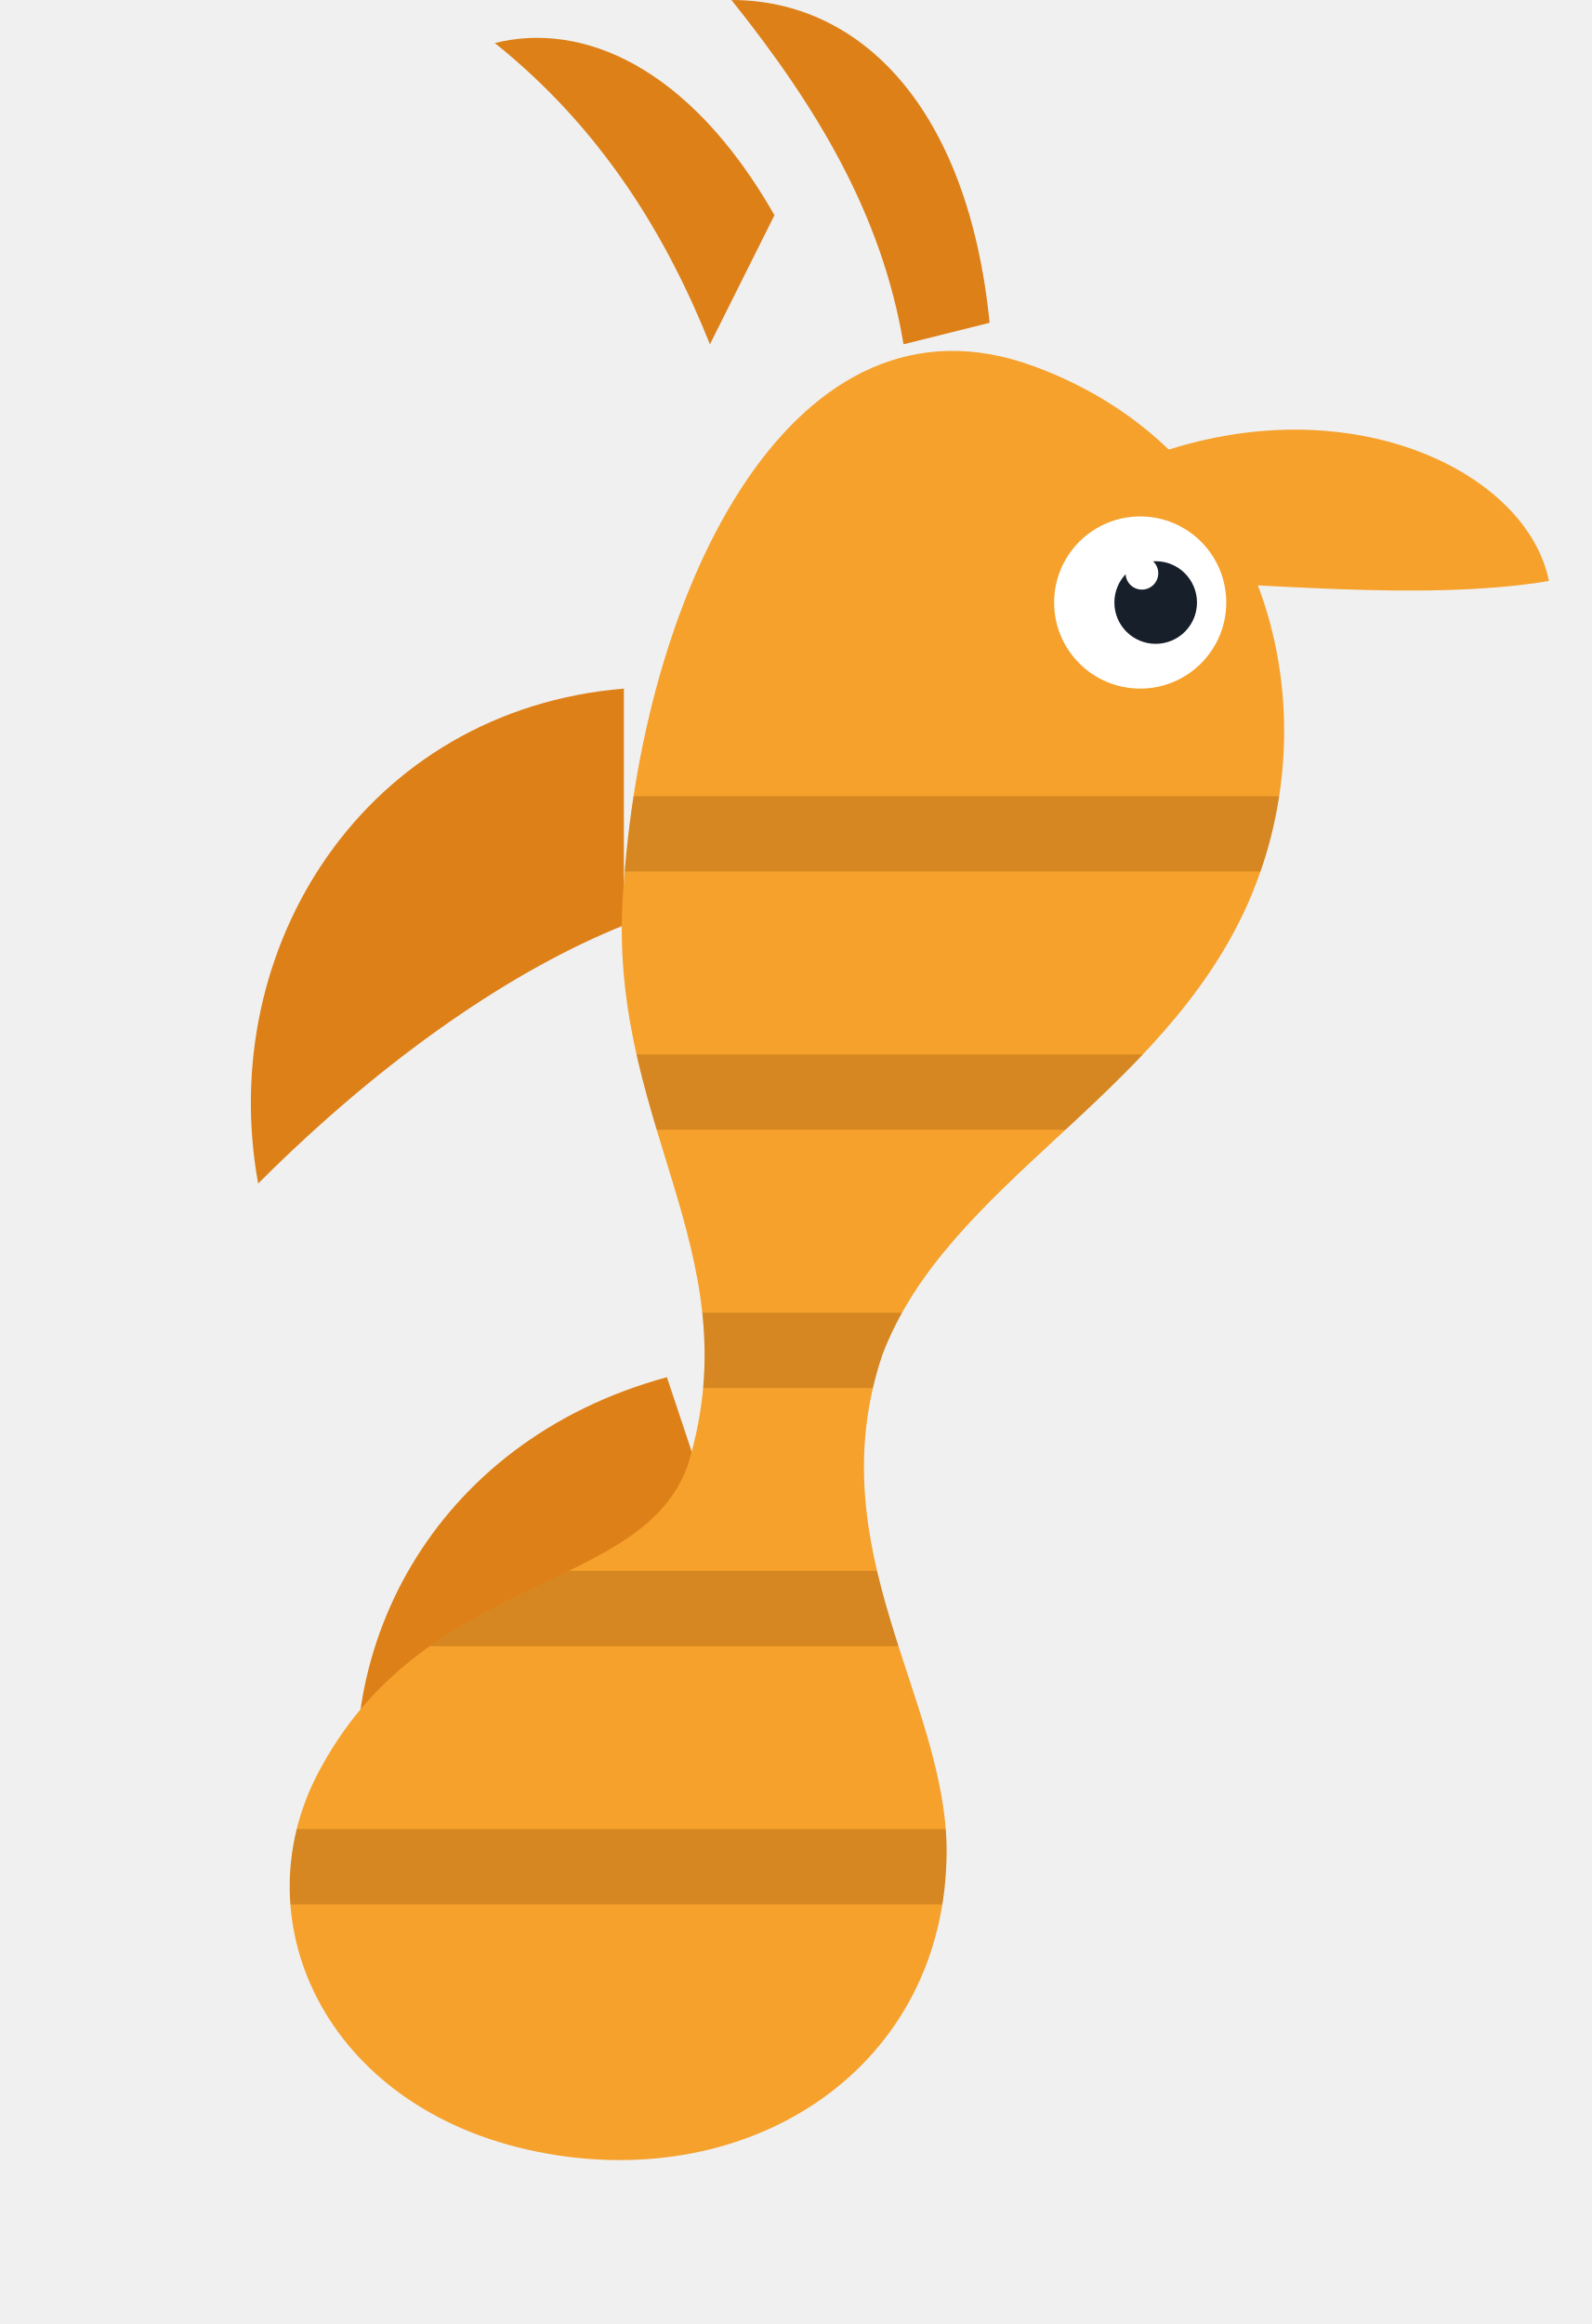
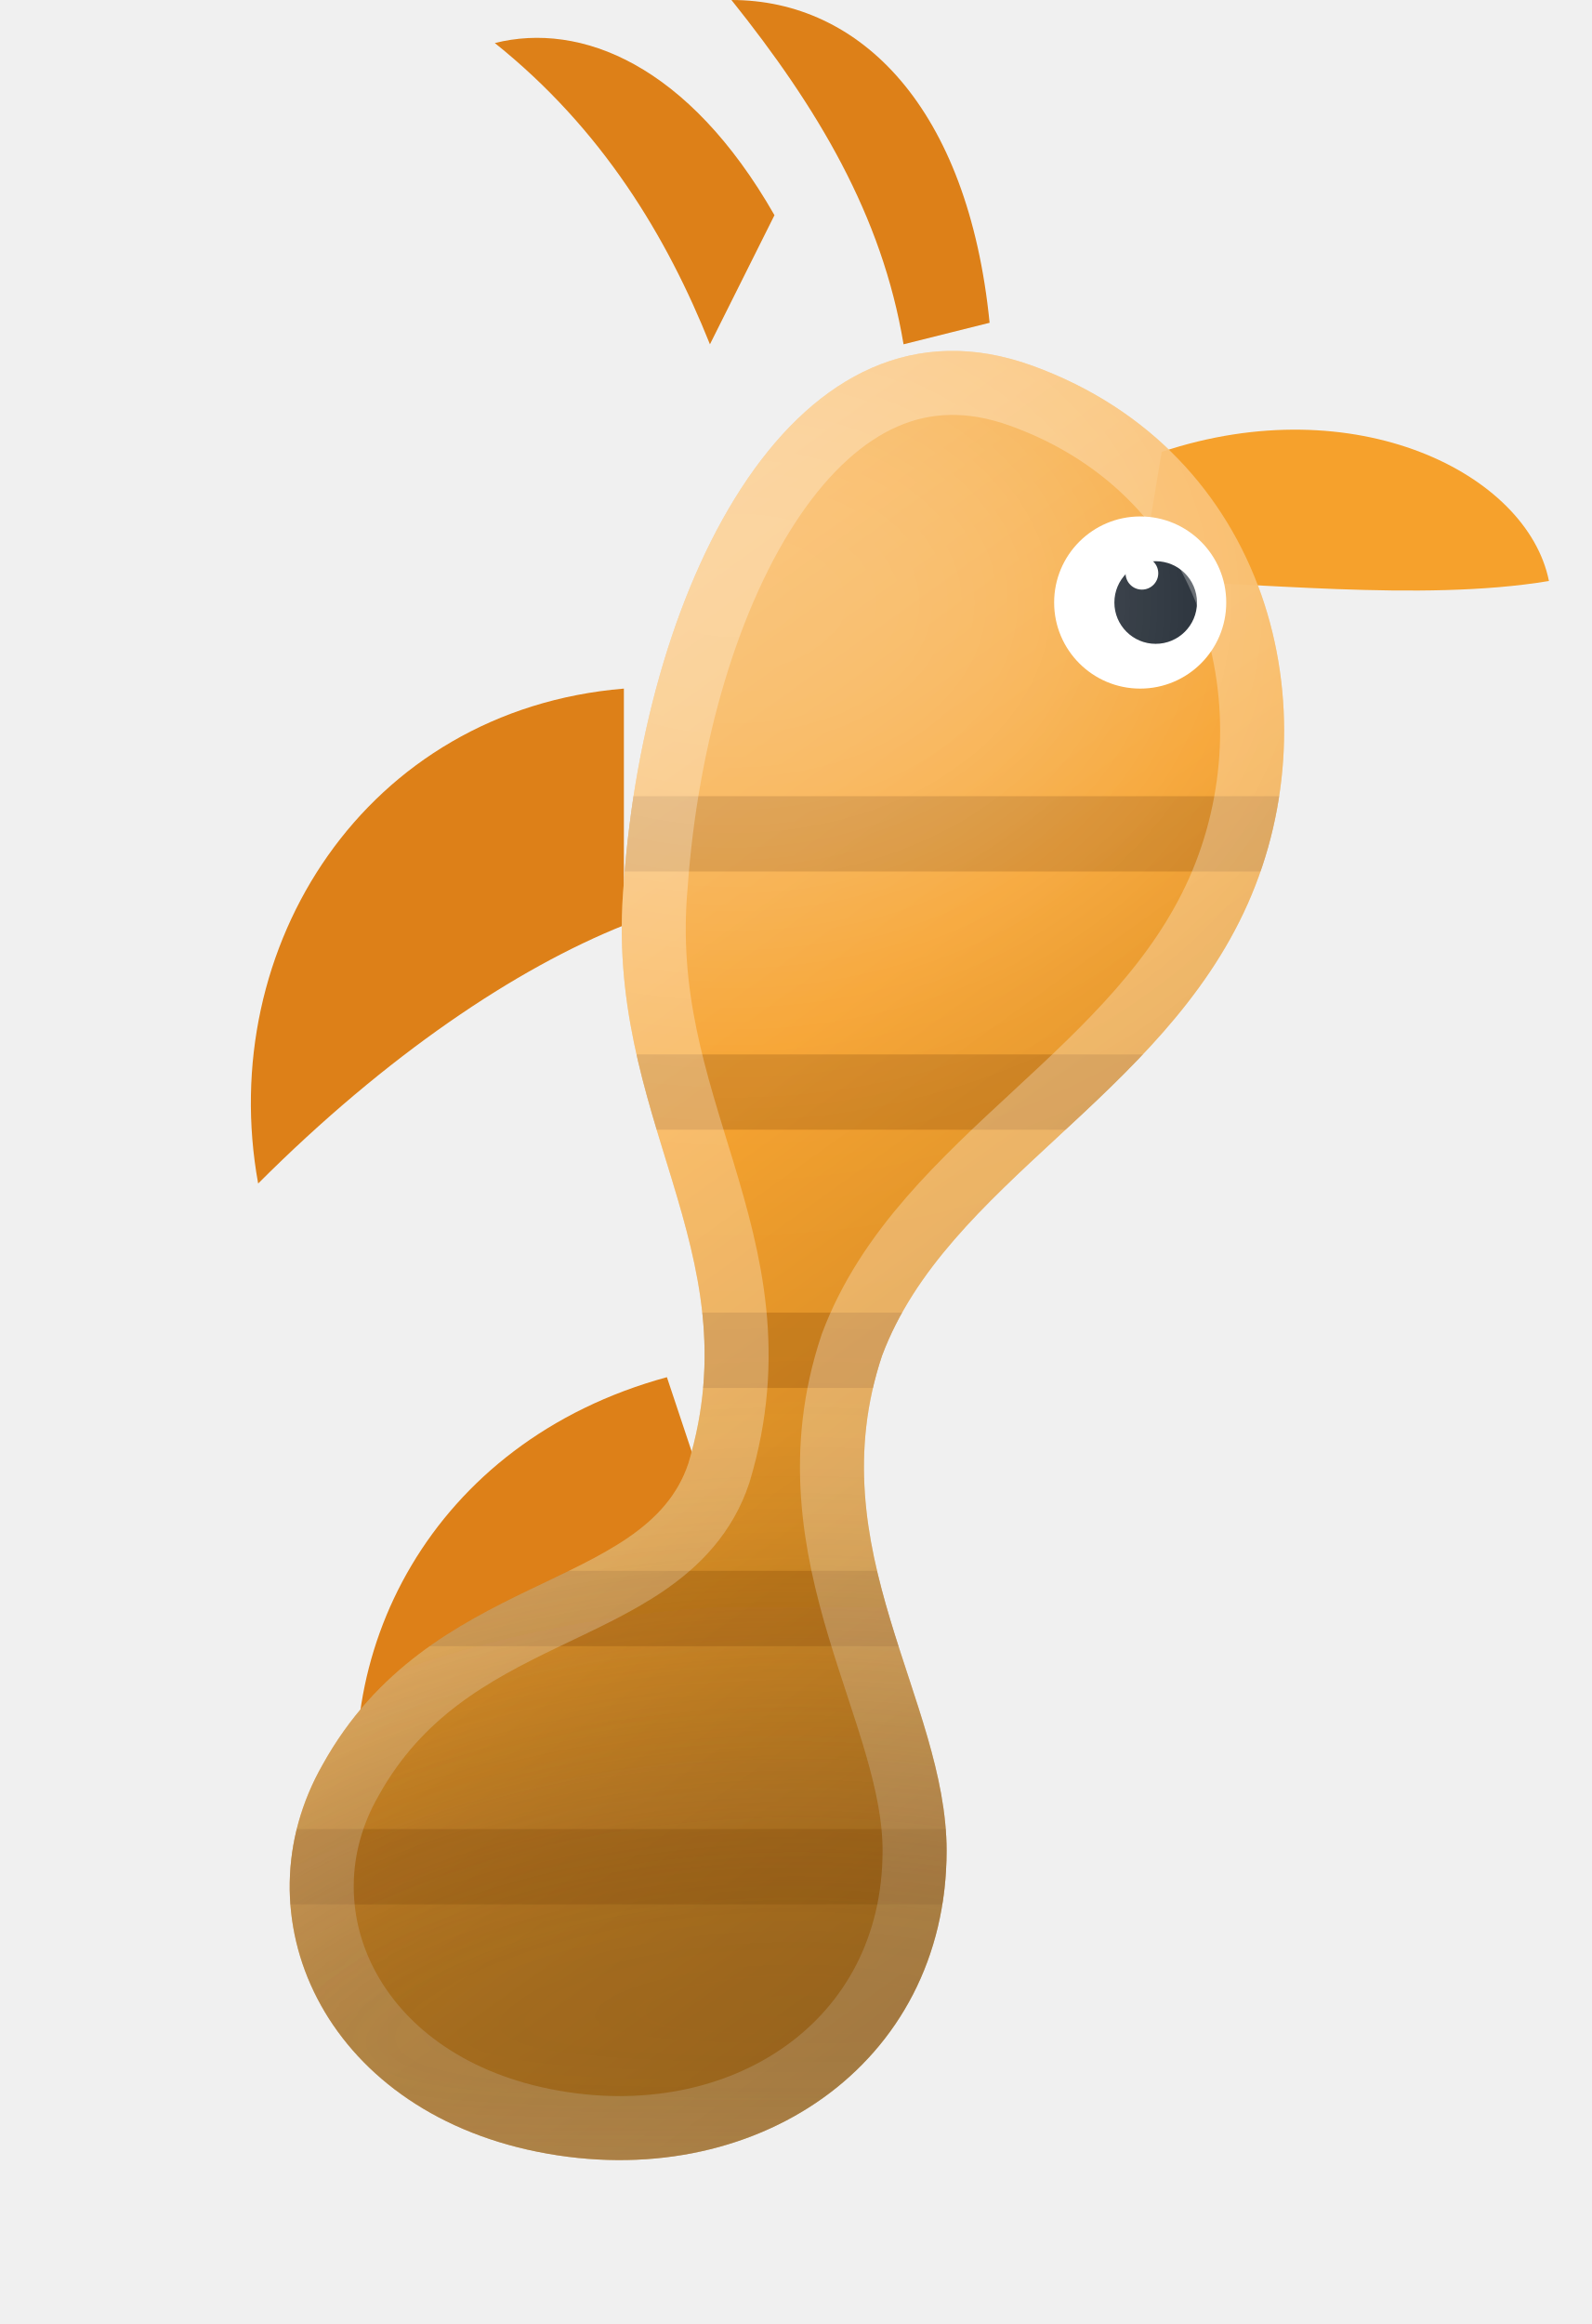
<svg xmlns="http://www.w3.org/2000/svg" viewBox="0 0 148 216" width="444" height="648">
  <defs>
    <clipPath id="c">
      <path d="M96,34 C118,42 124,66 116,84 C108,102 88,110 82,126 C76,144 88,158 88,172 C88,192 70,204 50,200 C30,196 22,178 30,164 C40,146 60,148 64,136 C70,116 56,104 58,82 C60,54 74,26 96,34 Z" />
    </clipPath>
+     <linearGradient id="vol" x1="0.15" y1="0" x2="0.55" y2="1">
+       <stop offset="0" stop-color="#f9bd6b" />
+       <stop offset="0.45" stop-color="#f6a12c" />
+       <stop offset="1" stop-color="#ac711f" />
+     </linearGradient>
+     <filter id="soft" x="-60%" y="-60%" width="220%" height="220%">
+       <feGaussianBlur stdDeviation="15.1" />
+     </filter>
  </defs>
  <path d="M58,64 C34,66 20,88 24,110 C36,98 48,90 58,86 Z" fill="#dd8018" />
  <path d="M62,128 C40,134 30,154 34,172 C46,158 58,150 68,146 Z" fill="#dd8018" />
-   <path d="M96,34 C118,42 124,66 116,84 C108,102 88,110 82,126 C76,144 88,158 88,172 C88,192 70,204 50,200 C30,196 22,178 30,164 C40,146 60,148 64,136 C70,116 56,104 58,82 C60,54 74,26 96,34 Z" fill="#f6a12c" />
+   <path d="M96,34 C118,42 124,66 116,84 C108,102 88,110 82,126 C76,144 88,158 88,172 C88,192 70,204 50,200 C30,196 22,178 30,164 C40,146 60,148 64,136 C70,116 56,104 58,82 C60,54 74,26 96,34 Z" fill="url(#vol)" />
  <path d="M108,42 C126,36 142,44 144,54 C132,56 116,54 106,54 Z" fill="#f6a12c" />
  <path d="M92,30 C90,10 80,0 68,0 C76,10 82,20 84,32 Z" fill="#dd8018" />
  <path d="M72,20 C64,6 54,2 46,4 C56,12 62,22 66,32 Z" fill="#dd8018" />
  <g clip-path="url(#c)" opacity=".26">
    <path d="M20,74 L128,74 L128,81 L20,81 Z" fill="#7a3c00" />
    <path d="M20,98 L128,98 L128,105 L20,105 Z" fill="#7a3c00" />
    <path d="M20,122 L128,122 L128,129 L20,129 Z" fill="#7a3c00" />
    <path d="M20,146 L128,146 L128,153 L20,153 Z" fill="#7a3c00" />
    <path d="M20,170 L128,170 L128,177 L20,177 Z" fill="#7a3c00" />
  </g>
  <circle cx="106" cy="56" r="8" fill="#fff" />
  <circle cx="107.44" cy="56" r="3.84" fill="#17202a" />
  <circle cx="106.16" cy="53.28" r="1.52" fill="#fff" />
+   <g clip-path="url(#c)">
+     <path d="M96,34 C118,42 124,66 116,84 C108,102 88,110 82,126 C76,144 88,158 88,172 C88,192 70,204 50,200 C30,196 22,178 30,164 C40,146 60,148 64,136 C70,116 56,104 58,82 C60,54 74,26 96,34 Z" fill="none" stroke="#ffffff" stroke-width="11.9" opacity=".28" />
+     <ellipse cx="68" cy="56" rx="44" ry="32" fill="#ffffff" opacity=".26" filter="url(#soft)" />
+     <ellipse cx="74" cy="229" rx="92" ry="73" fill="#6f4814" opacity=".42" filter="url(#soft)" />
+   </g>
</svg>
